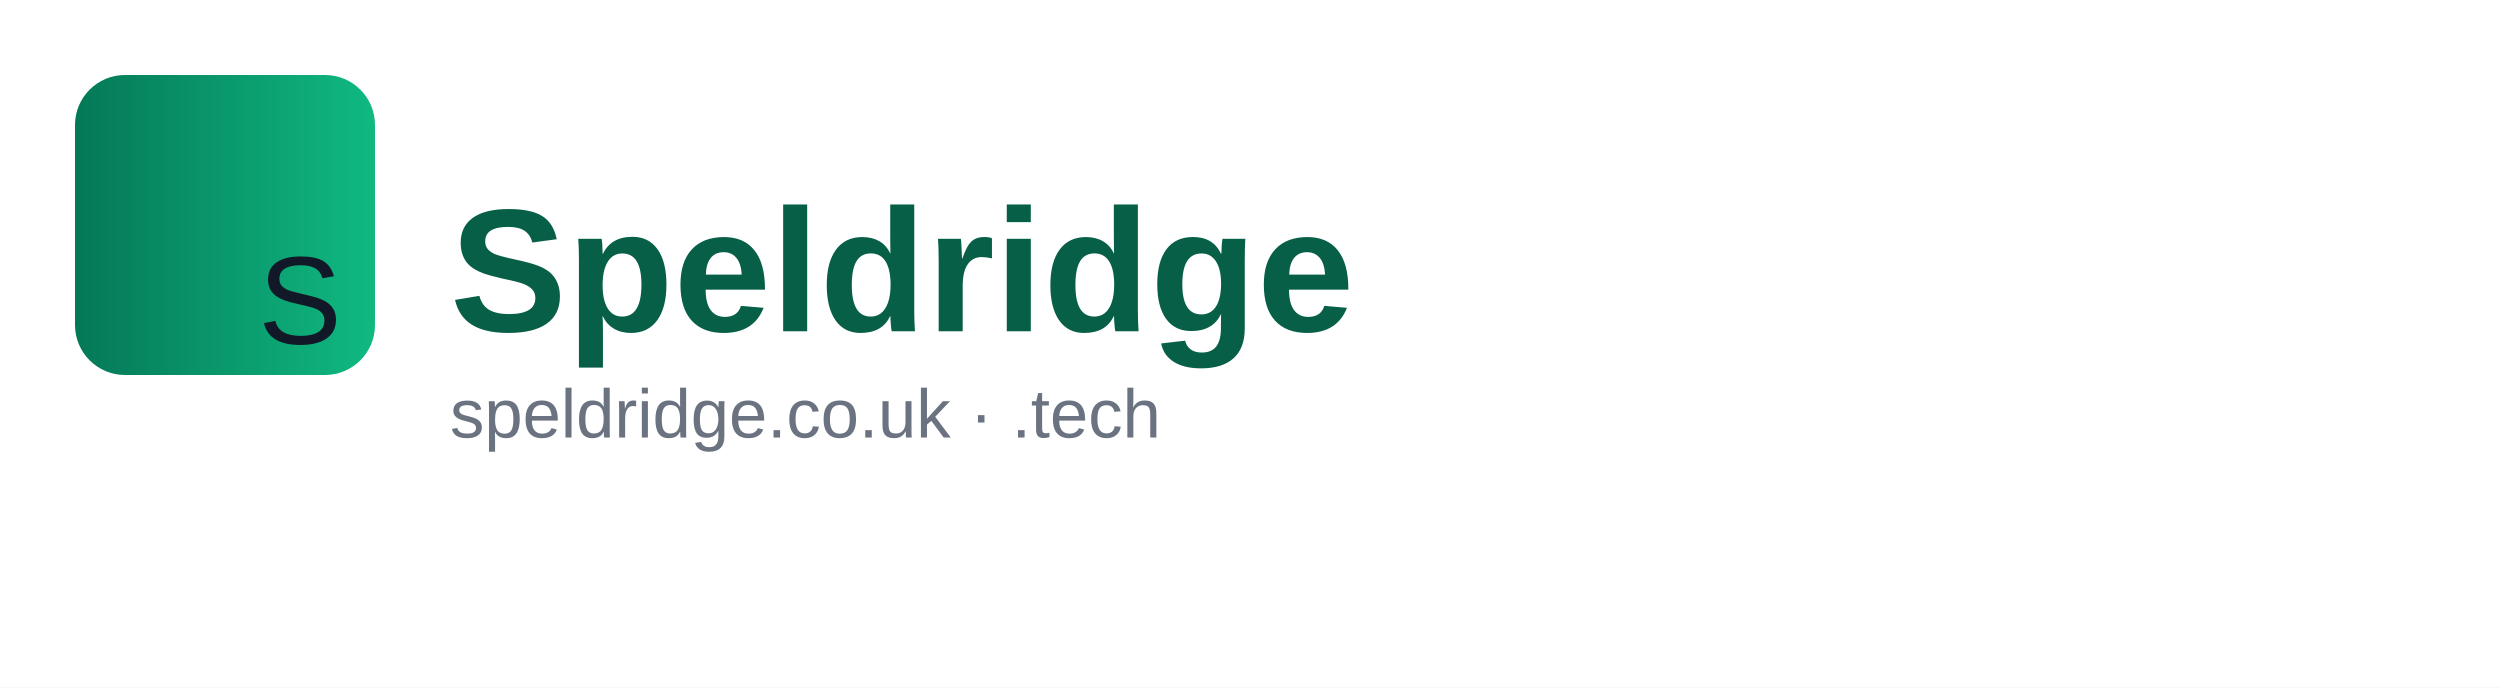
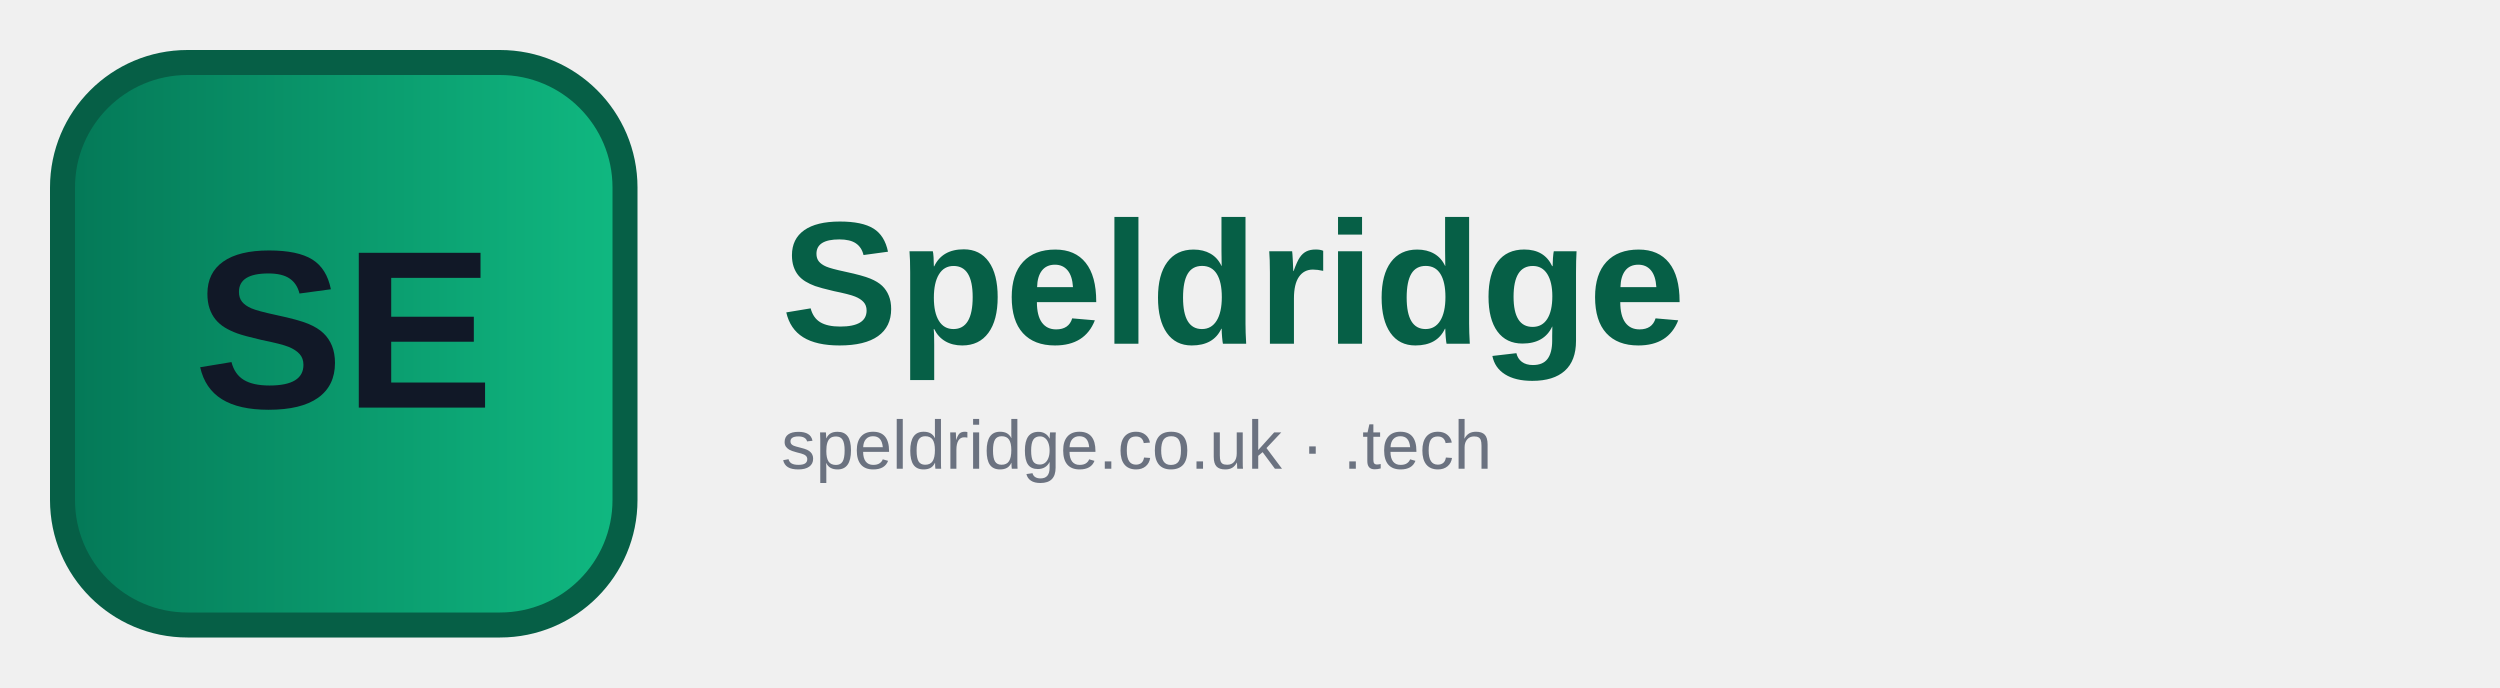
<svg xmlns="http://www.w3.org/2000/svg" width="800" height="220" viewBox="0 0 800 220">
-   <rect width="100%" height="100%" fill="white" />
-   <g transform="translate(24,24)">
-     <defs>
-       <linearGradient id="badgeGrad" x1="0.000" y1="0.500" x2="1.000" y2="0.500">
-         <stop offset="0%" stop-color="#047857" />
-         <stop offset="100%" stop-color="#10B981" />
-       </linearGradient>
-     </defs>
-     <rect rx="16" ry="16" width="96" height="96" fill="url(#badgeGrad)" />
-     <text x="72" y="86" font-family="Arial, Helvetica, sans-serif" font-size="40" text-anchor="middle" fill="#111827">S</text>
-     <text x="120" y="82" font-family="Arial, Helvetica, sans-serif" font-size="56" font-weight="700" fill="#065F46">Speldridge</text>
-     <text x="120" y="116" font-family="Arial, Helvetica, sans-serif" font-size="22" fill="#6B7280">speldridge.co.uk · .tech</text>
-   </g>
+   <defs>
+     <linearGradient id="badgeGrad" x1="0%" y1="0%" x2="100%" y2="0%">
+       <stop offset="0%" stop-color="#047857" />
+       <stop offset="100%" stop-color="#10B981" />
+     </linearGradient>
+   </defs>
+   <rect x="20" y="20" width="180" height="180" rx="40" ry="40" fill="url(#badgeGrad)" stroke="#065F46" stroke-width="8" />
+   <text x="110" y="110" text-anchor="middle" dominant-baseline="middle" font-family="Arial, Helvetica, sans-serif" font-size="72" font-weight="bold" fill="#111827">SE</text>
+   <text x="250" y="110" font-family="Arial, Helvetica, sans-serif" font-size="56" font-weight="bold" fill="#065F46">Speldridge</text>
+   <text x="250" y="150" font-family="Arial, Helvetica, sans-serif" font-size="22" fill="#6B7280">speldridge.co.uk · .tech</text>
</svg>
